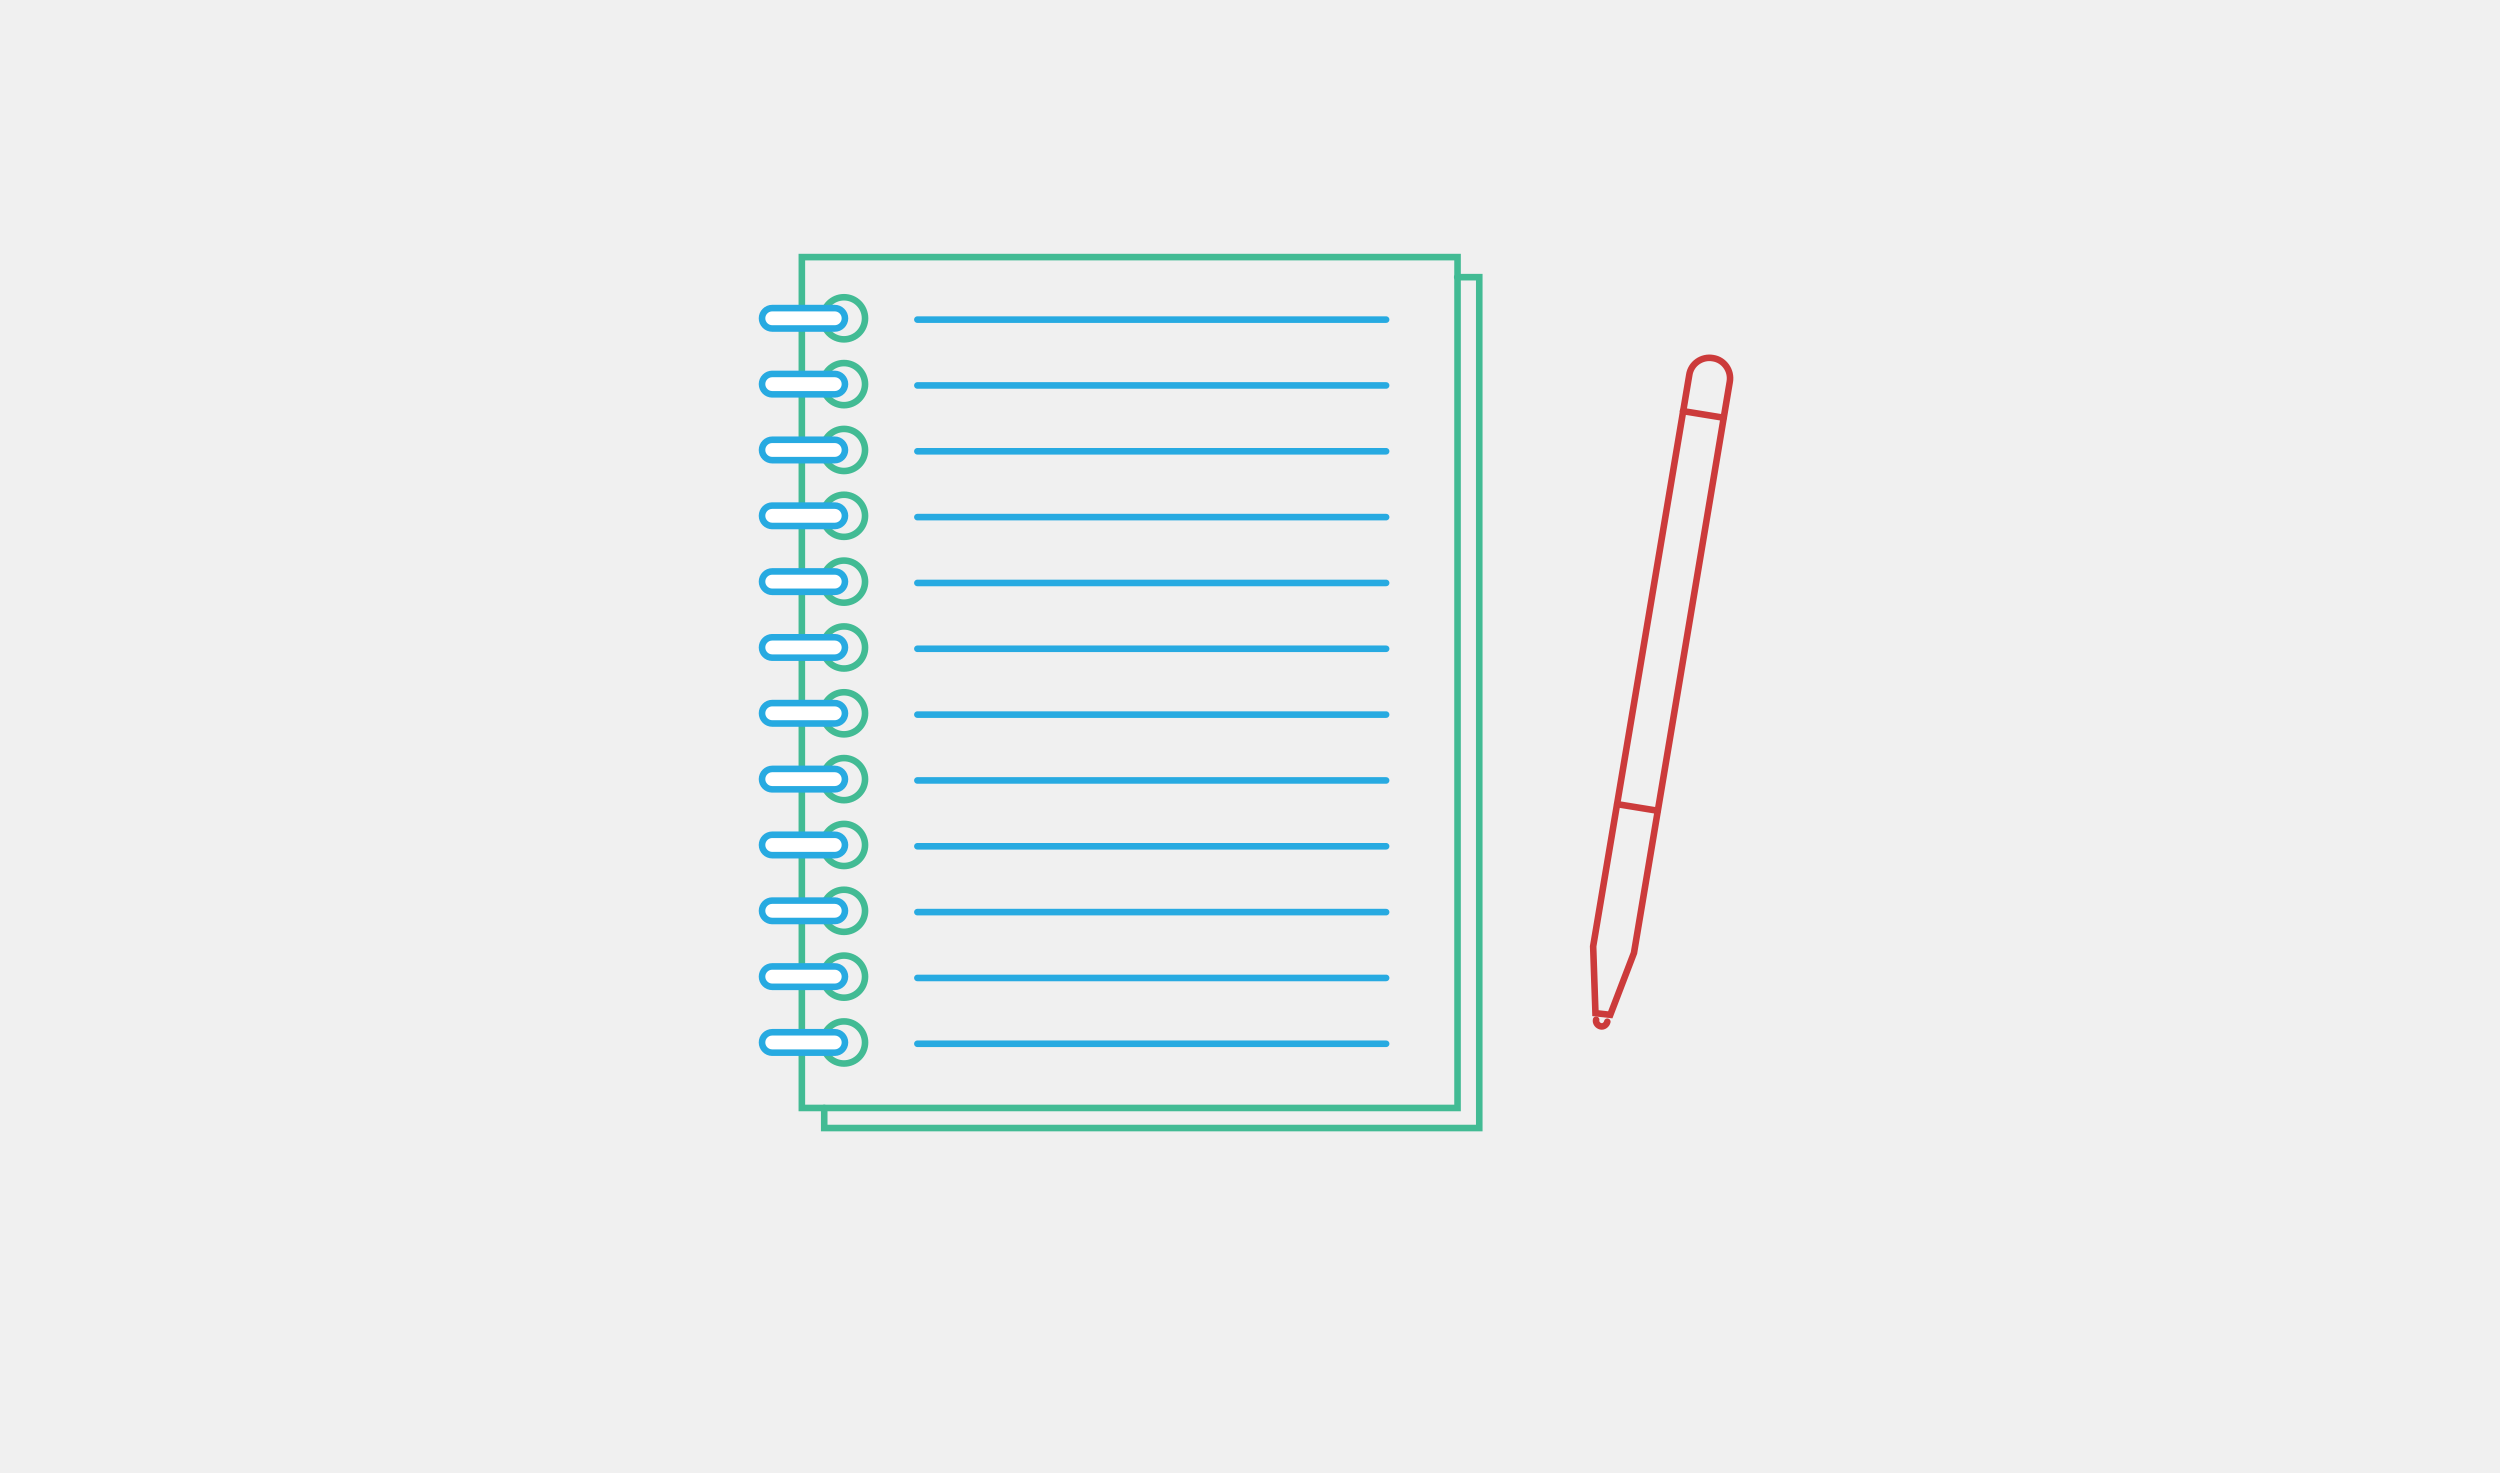
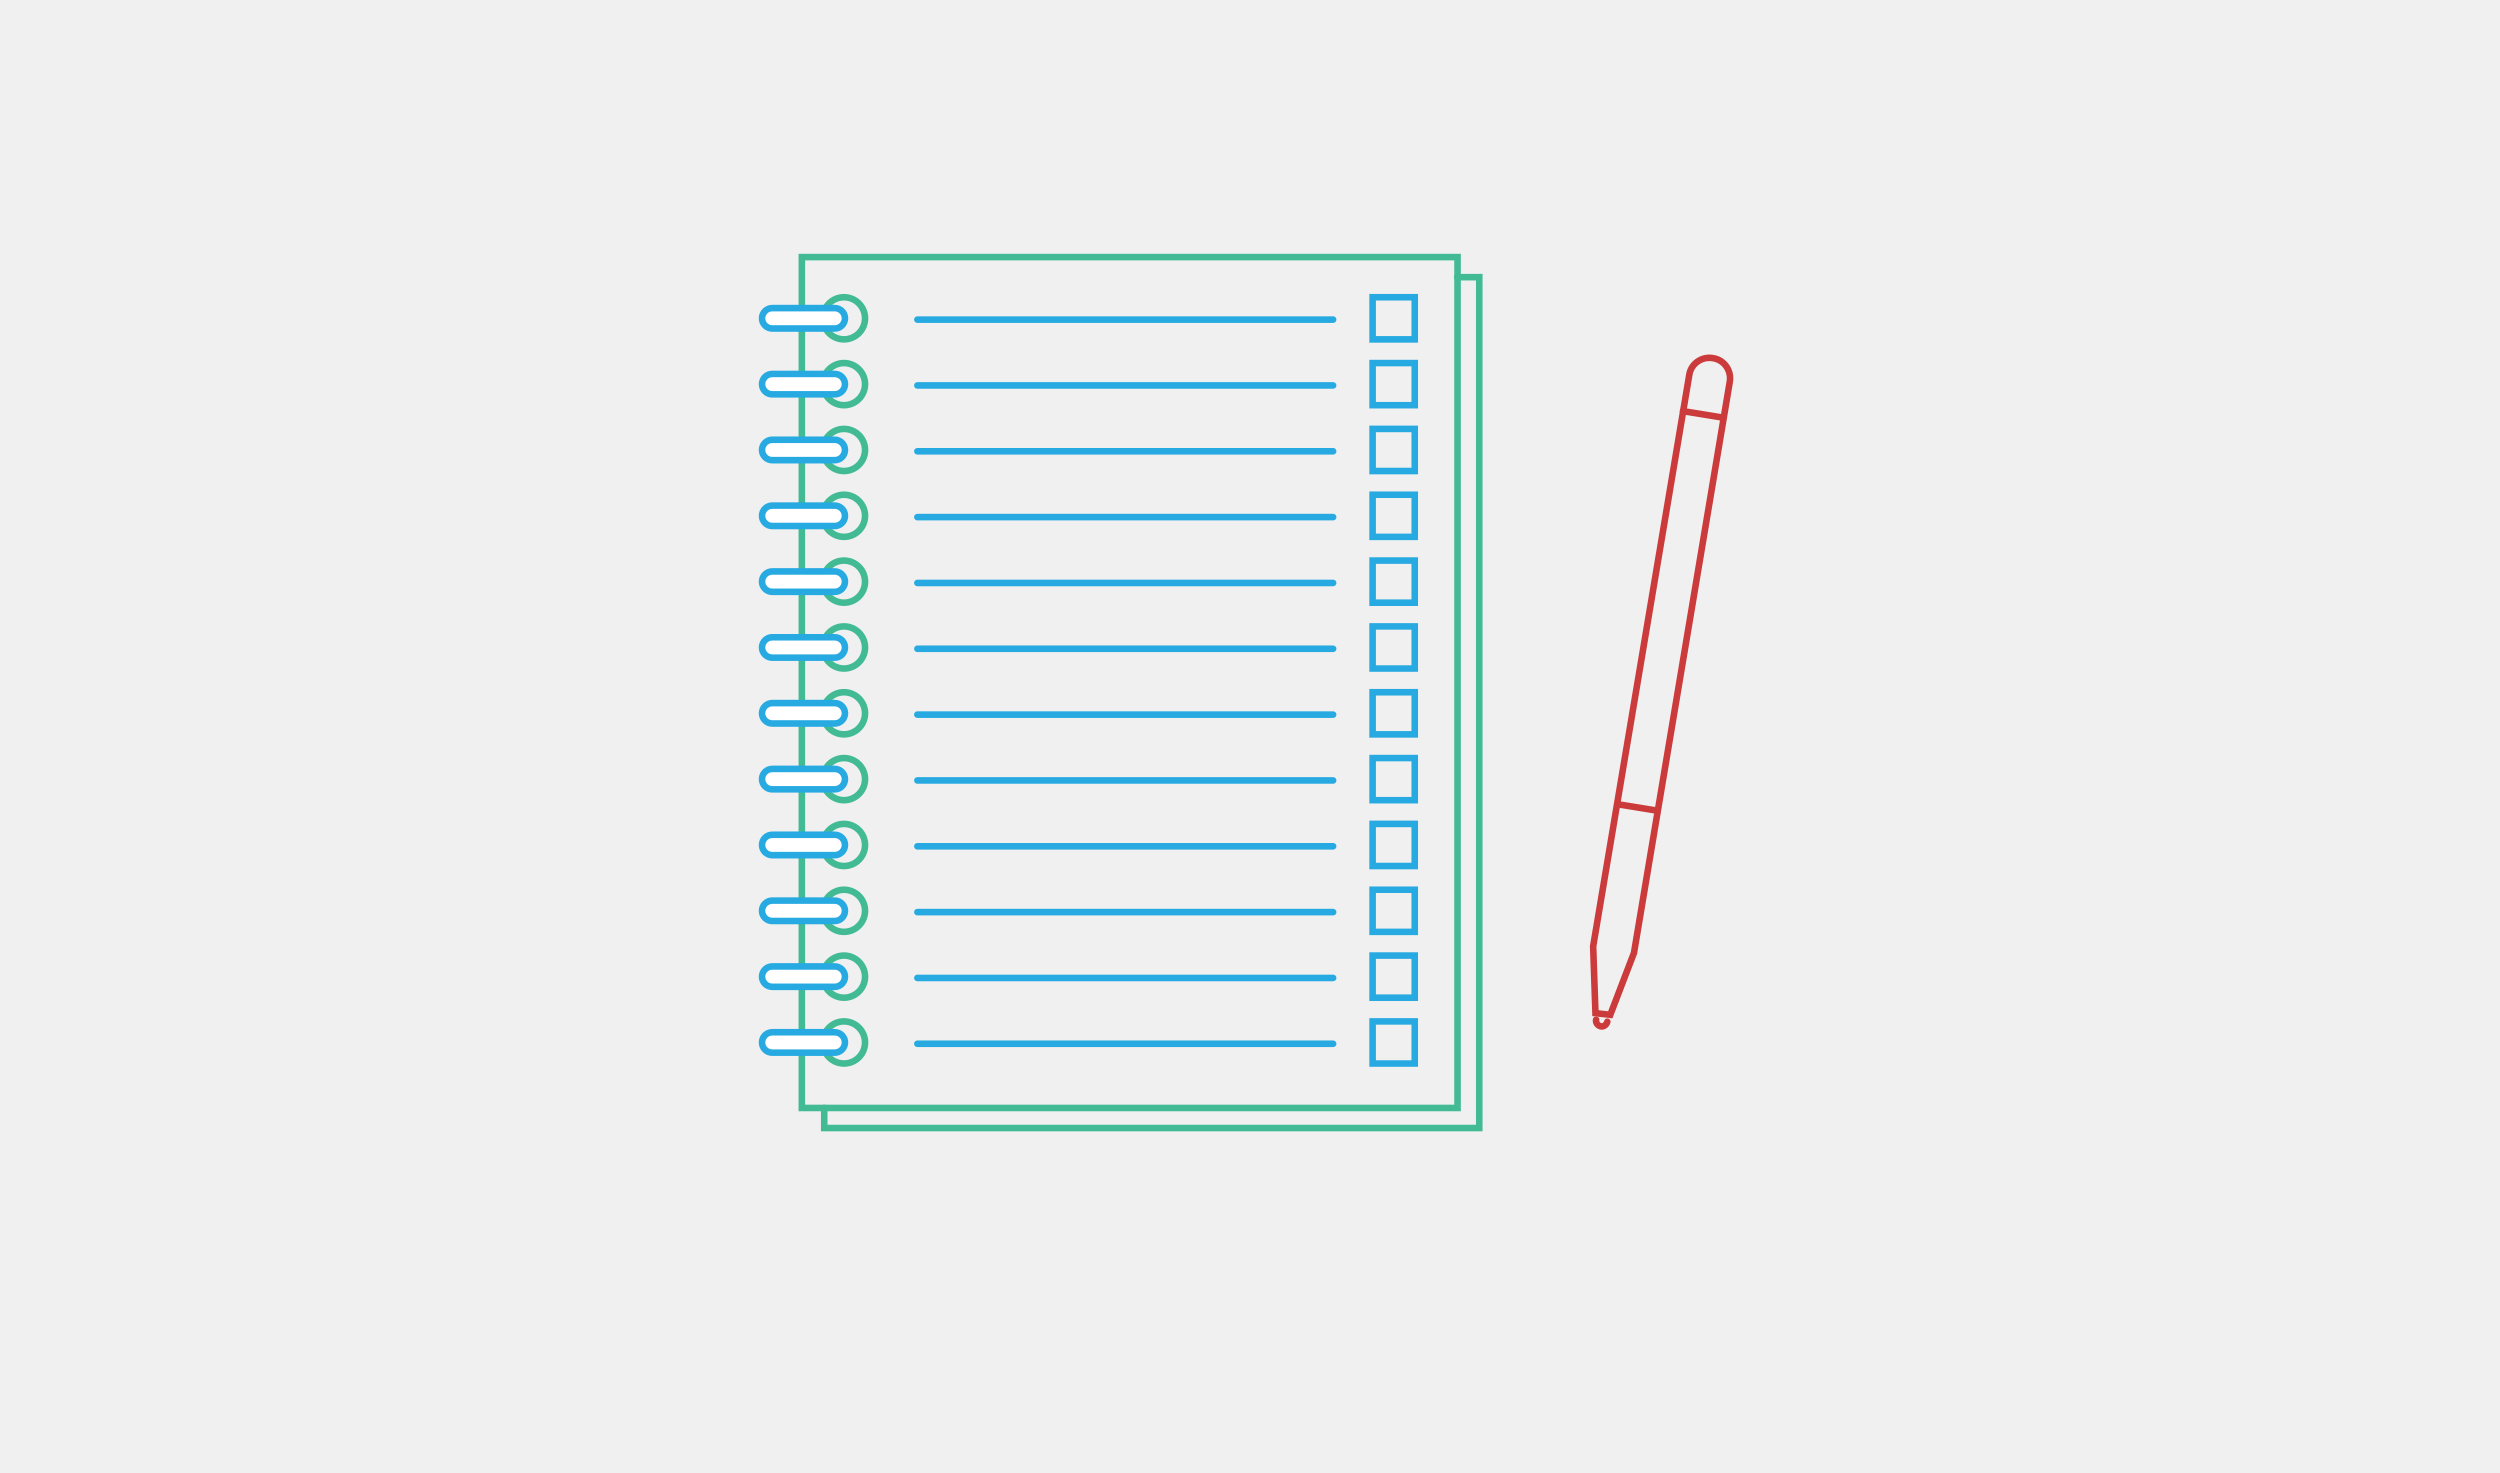
<svg xmlns="http://www.w3.org/2000/svg" version="1.1" id="Layer_1" x="0px" y="0px" viewBox="0 0 759.5 447.3" style="enable-background:new 0 0 759.5 447.3;" xml:space="preserve">
  <style type="text/css">
	.st0{display:none;}
	.st1{display:inline;fill:#112427;}
	.st2{fill:none;stroke:#42BB94;stroke-width:2;stroke-linecap:round;stroke-miterlimit:10;}
	.st3{fill:#FFFFFF;stroke:#27AAE1;stroke-width:2;stroke-linecap:round;stroke-miterlimit:10;}
	.st4{fill:none;stroke:#27AAE1;stroke-width:2;stroke-linecap:round;stroke-miterlimit:10;}
	.st5{fill:none;stroke:#CC3B3B;stroke-width:2;stroke-linecap:round;stroke-miterlimit:10;}
</style>
  <g class="st0">
    <rect class="st1" width="759.5" height="447.3" />
  </g>
  <rect x="243.6" y="78.1" class="st2" width="199.2" height="258.5" />
  <circle class="st2" cx="256.4" cy="96.7" r="6.4" />
  <circle class="st2" cx="256.4" cy="116.7" r="6.4" />
  <circle class="st2" cx="256.4" cy="136.7" r="6.4" />
  <circle class="st2" cx="256.4" cy="156.7" r="6.4" />
  <circle class="st2" cx="256.4" cy="176.7" r="6.4" />
  <circle class="st2" cx="256.4" cy="196.7" r="6.4" />
  <circle class="st2" cx="256.4" cy="216.7" r="6.4" />
  <circle class="st2" cx="256.4" cy="236.7" r="6.4" />
  <circle class="st2" cx="256.4" cy="256.7" r="6.4" />
  <circle class="st2" cx="256.4" cy="276.7" r="6.4" />
  <circle class="st2" cx="256.4" cy="296.7" r="6.4" />
  <circle class="st2" cx="256.4" cy="316.7" r="6.4" />
  <path class="st3" d="M234.6,99.8h19c1.7,0,3.1-1.4,3.1-3.1l0,0c0-1.7-1.4-3.1-3.1-3.1h-19c-1.7,0-3.1,1.4-3.1,3.1l0,0  C231.5,98.4,232.9,99.8,234.6,99.8z" />
  <path class="st3" d="M234.6,119.8h19c1.7,0,3.1-1.4,3.1-3.1l0,0c0-1.7-1.4-3.1-3.1-3.1h-19c-1.7,0-3.1,1.4-3.1,3.1l0,0  C231.5,118.4,232.9,119.8,234.6,119.8z" />
-   <path class="st3" d="M234.6,139.8h19c1.7,0,3.1-1.4,3.1-3.1v0c0-1.7-1.4-3.1-3.1-3.1h-19c-1.7,0-3.1,1.4-3.1,3.1v0  C231.5,138.4,232.9,139.8,234.6,139.8z" />
-   <path class="st3" d="M234.6,159.8h19c1.7,0,3.1-1.4,3.1-3.1v0c0-1.7-1.4-3.1-3.1-3.1h-19c-1.7,0-3.1,1.4-3.1,3.1v0  C231.5,158.4,232.9,159.8,234.6,159.8z" />
-   <path class="st3" d="M234.6,179.8h19c1.7,0,3.1-1.4,3.1-3.1v0c0-1.7-1.4-3.1-3.1-3.1h-19c-1.7,0-3.1,1.4-3.1,3.1v0  C231.5,178.4,232.9,179.8,234.6,179.8z" />
-   <path class="st3" d="M234.6,199.8h19c1.7,0,3.1-1.4,3.1-3.1v0c0-1.7-1.4-3.1-3.1-3.1h-19c-1.7,0-3.1,1.4-3.1,3.1v0  C231.5,198.4,232.9,199.8,234.6,199.8z" />
-   <path class="st3" d="M234.6,219.8h19c1.7,0,3.1-1.4,3.1-3.1v0c0-1.7-1.4-3.1-3.1-3.1h-19c-1.7,0-3.1,1.4-3.1,3.1v0  C231.5,218.4,232.9,219.8,234.6,219.8z" />
-   <path class="st3" d="M234.6,239.8h19c1.7,0,3.1-1.4,3.1-3.1v0c0-1.7-1.4-3.1-3.1-3.1h-19c-1.7,0-3.1,1.4-3.1,3.1v0  C231.5,238.4,232.9,239.8,234.6,239.8z" />
+   <path class="st3" d="M234.6,139.8h19c1.7,0,3.1-1.4,3.1-3.1l0,0c0-1.7-1.4-3.1-3.1-3.1h-19c-1.7,0-3.1,1.4-3.1,3.1l0,0  C231.5,138.4,232.9,139.8,234.6,139.8z" />
+   <path class="st3" d="M234.6,159.8h19c1.7,0,3.1-1.4,3.1-3.1l0,0c0-1.7-1.4-3.1-3.1-3.1h-19c-1.7,0-3.1,1.4-3.1,3.1l0,0  C231.5,158.4,232.9,159.8,234.6,159.8z" />
+   <path class="st3" d="M234.6,179.8h19c1.7,0,3.1-1.4,3.1-3.1l0,0c0-1.7-1.4-3.1-3.1-3.1h-19c-1.7,0-3.1,1.4-3.1,3.1l0,0  C231.5,178.4,232.9,179.8,234.6,179.8z" />
+   <path class="st3" d="M234.6,199.8h19c1.7,0,3.1-1.4,3.1-3.1l0,0c0-1.7-1.4-3.1-3.1-3.1h-19c-1.7,0-3.1,1.4-3.1,3.1l0,0  C231.5,198.4,232.9,199.8,234.6,199.8z" />
+   <path class="st3" d="M234.6,219.8h19c1.7,0,3.1-1.4,3.1-3.1l0,0c0-1.7-1.4-3.1-3.1-3.1h-19c-1.7,0-3.1,1.4-3.1,3.1l0,0  C231.5,218.4,232.9,219.8,234.6,219.8z" />
+   <path class="st3" d="M234.6,239.8h19c1.7,0,3.1-1.4,3.1-3.1l0,0c0-1.7-1.4-3.1-3.1-3.1h-19c-1.7,0-3.1,1.4-3.1,3.1l0,0  C231.5,238.4,232.9,239.8,234.6,239.8z" />
  <path class="st3" d="M234.6,259.8h19c1.7,0,3.1-1.4,3.1-3.1l0,0c0-1.7-1.4-3.1-3.1-3.1h-19c-1.7,0-3.1,1.4-3.1,3.1l0,0  C231.5,258.4,232.9,259.8,234.6,259.8z" />
  <path class="st3" d="M234.6,279.8h19c1.7,0,3.1-1.4,3.1-3.1l0,0c0-1.7-1.4-3.1-3.1-3.1h-19c-1.7,0-3.1,1.4-3.1,3.1l0,0  C231.5,278.4,232.9,279.8,234.6,279.8z" />
  <path class="st3" d="M234.6,299.8h19c1.7,0,3.1-1.4,3.1-3.1l0,0c0-1.7-1.4-3.1-3.1-3.1h-19c-1.7,0-3.1,1.4-3.1,3.1l0,0  C231.5,298.4,232.9,299.8,234.6,299.8z" />
  <path class="st3" d="M234.6,319.8h19c1.7,0,3.1-1.4,3.1-3.1l0,0c0-1.7-1.4-3.1-3.1-3.1h-19c-1.7,0-3.1,1.4-3.1,3.1l0,0  C231.5,318.4,232.9,319.8,234.6,319.8z" />
-   <line class="st4" x1="278.7" y1="97.1" x2="421.1" y2="97.1" />
-   <line class="st4" x1="278.7" y1="117.1" x2="421.1" y2="117.1" />
-   <line class="st4" x1="278.7" y1="137.1" x2="421.1" y2="137.1" />
-   <line class="st4" x1="278.7" y1="157.1" x2="421.1" y2="157.1" />
-   <line class="st4" x1="278.7" y1="177.1" x2="421.1" y2="177.1" />
-   <line class="st4" x1="278.7" y1="197.1" x2="421.1" y2="197.1" />
-   <line class="st4" x1="278.7" y1="217.1" x2="421.1" y2="217.1" />
-   <line class="st4" x1="278.7" y1="237.1" x2="421.1" y2="237.1" />
-   <line class="st4" x1="278.7" y1="257.1" x2="421.1" y2="257.1" />
-   <line class="st4" x1="278.7" y1="277.1" x2="421.1" y2="277.1" />
-   <line class="st4" x1="278.7" y1="297.1" x2="421.1" y2="297.1" />
-   <line class="st4" x1="278.7" y1="317.1" x2="421.1" y2="317.1" />
+   <line class="st4" x1="278.7" y1="97.1" x2="405" y2="97.1" />
+   <line class="st4" x1="278.7" y1="117.1" x2="405" y2="117.1" />
+   <line class="st4" x1="278.7" y1="137.1" x2="405" y2="137.1" />
+   <line class="st4" x1="278.7" y1="157.1" x2="405" y2="157.1" />
+   <line class="st4" x1="278.7" y1="177.1" x2="405" y2="177.1" />
+   <line class="st4" x1="278.7" y1="197.1" x2="405" y2="197.1" />
+   <line class="st4" x1="278.7" y1="217.1" x2="405" y2="217.1" />
+   <line class="st4" x1="278.7" y1="237.1" x2="405" y2="237.1" />
+   <line class="st4" x1="278.7" y1="257.1" x2="405" y2="257.1" />
+   <line class="st4" x1="278.7" y1="277.1" x2="405" y2="277.1" />
+   <line class="st4" x1="278.7" y1="297.1" x2="405" y2="297.1" />
+   <line class="st4" x1="278.7" y1="317.1" x2="405" y2="317.1" />
  <polyline class="st2" points="442.7,84.2 449.4,84.2 449.4,342.7 250.4,342.7 250.4,336.6 " />
-   <path class="st5" d="M489.2,308.3l7.2-18.8L525.5,116c0.6-3.4-1.7-6.7-5.1-7.2v0c-3.4-0.6-6.7,1.7-7.2,5.1L484,287.5l0.7,20.3  L489.2,308.3z" />
+   <path class="st5" d="M489.2,308.3l7.2-18.8L525.5,116c0.6-3.4-1.7-6.7-5.1-7.2l0,0c-3.4-0.6-6.7,1.7-7.2,5.1L484,287.5l0.7,20.3  L489.2,308.3z" />
  <line class="st5" x1="491.3" y1="244.3" x2="503.6" y2="246.3" />
  <line class="st5" x1="511.3" y1="124.9" x2="523.6" y2="126.9" />
  <path class="st5" d="M486.8,309.2" />
  <path class="st5" d="M488.3,310.4c-0.2,0.9-1.1,1.6-2,1.4s-1.6-1.1-1.4-2" />
+   <rect x="417" y="90.3" class="st4" width="12.8" height="12.8" />
+   <rect x="417" y="110.3" class="st4" width="12.8" height="12.8" />
+   <rect x="417" y="130.3" class="st4" width="12.8" height="12.8" />
+   <rect x="417" y="150.3" class="st4" width="12.8" height="12.8" />
+   <rect x="417" y="170.3" class="st4" width="12.8" height="12.8" />
+   <rect x="417" y="190.3" class="st4" width="12.8" height="12.8" />
+   <rect x="417" y="210.3" class="st4" width="12.8" height="12.8" />
+   <rect x="417" y="230.3" class="st4" width="12.8" height="12.8" />
+   <rect x="417" y="250.3" class="st4" width="12.8" height="12.8" />
+   <rect x="417" y="270.3" class="st4" width="12.8" height="12.8" />
+   <rect x="417" y="290.3" class="st4" width="12.8" height="12.8" />
+   <rect x="417" y="310.3" class="st4" width="12.8" height="12.8" />
</svg>
